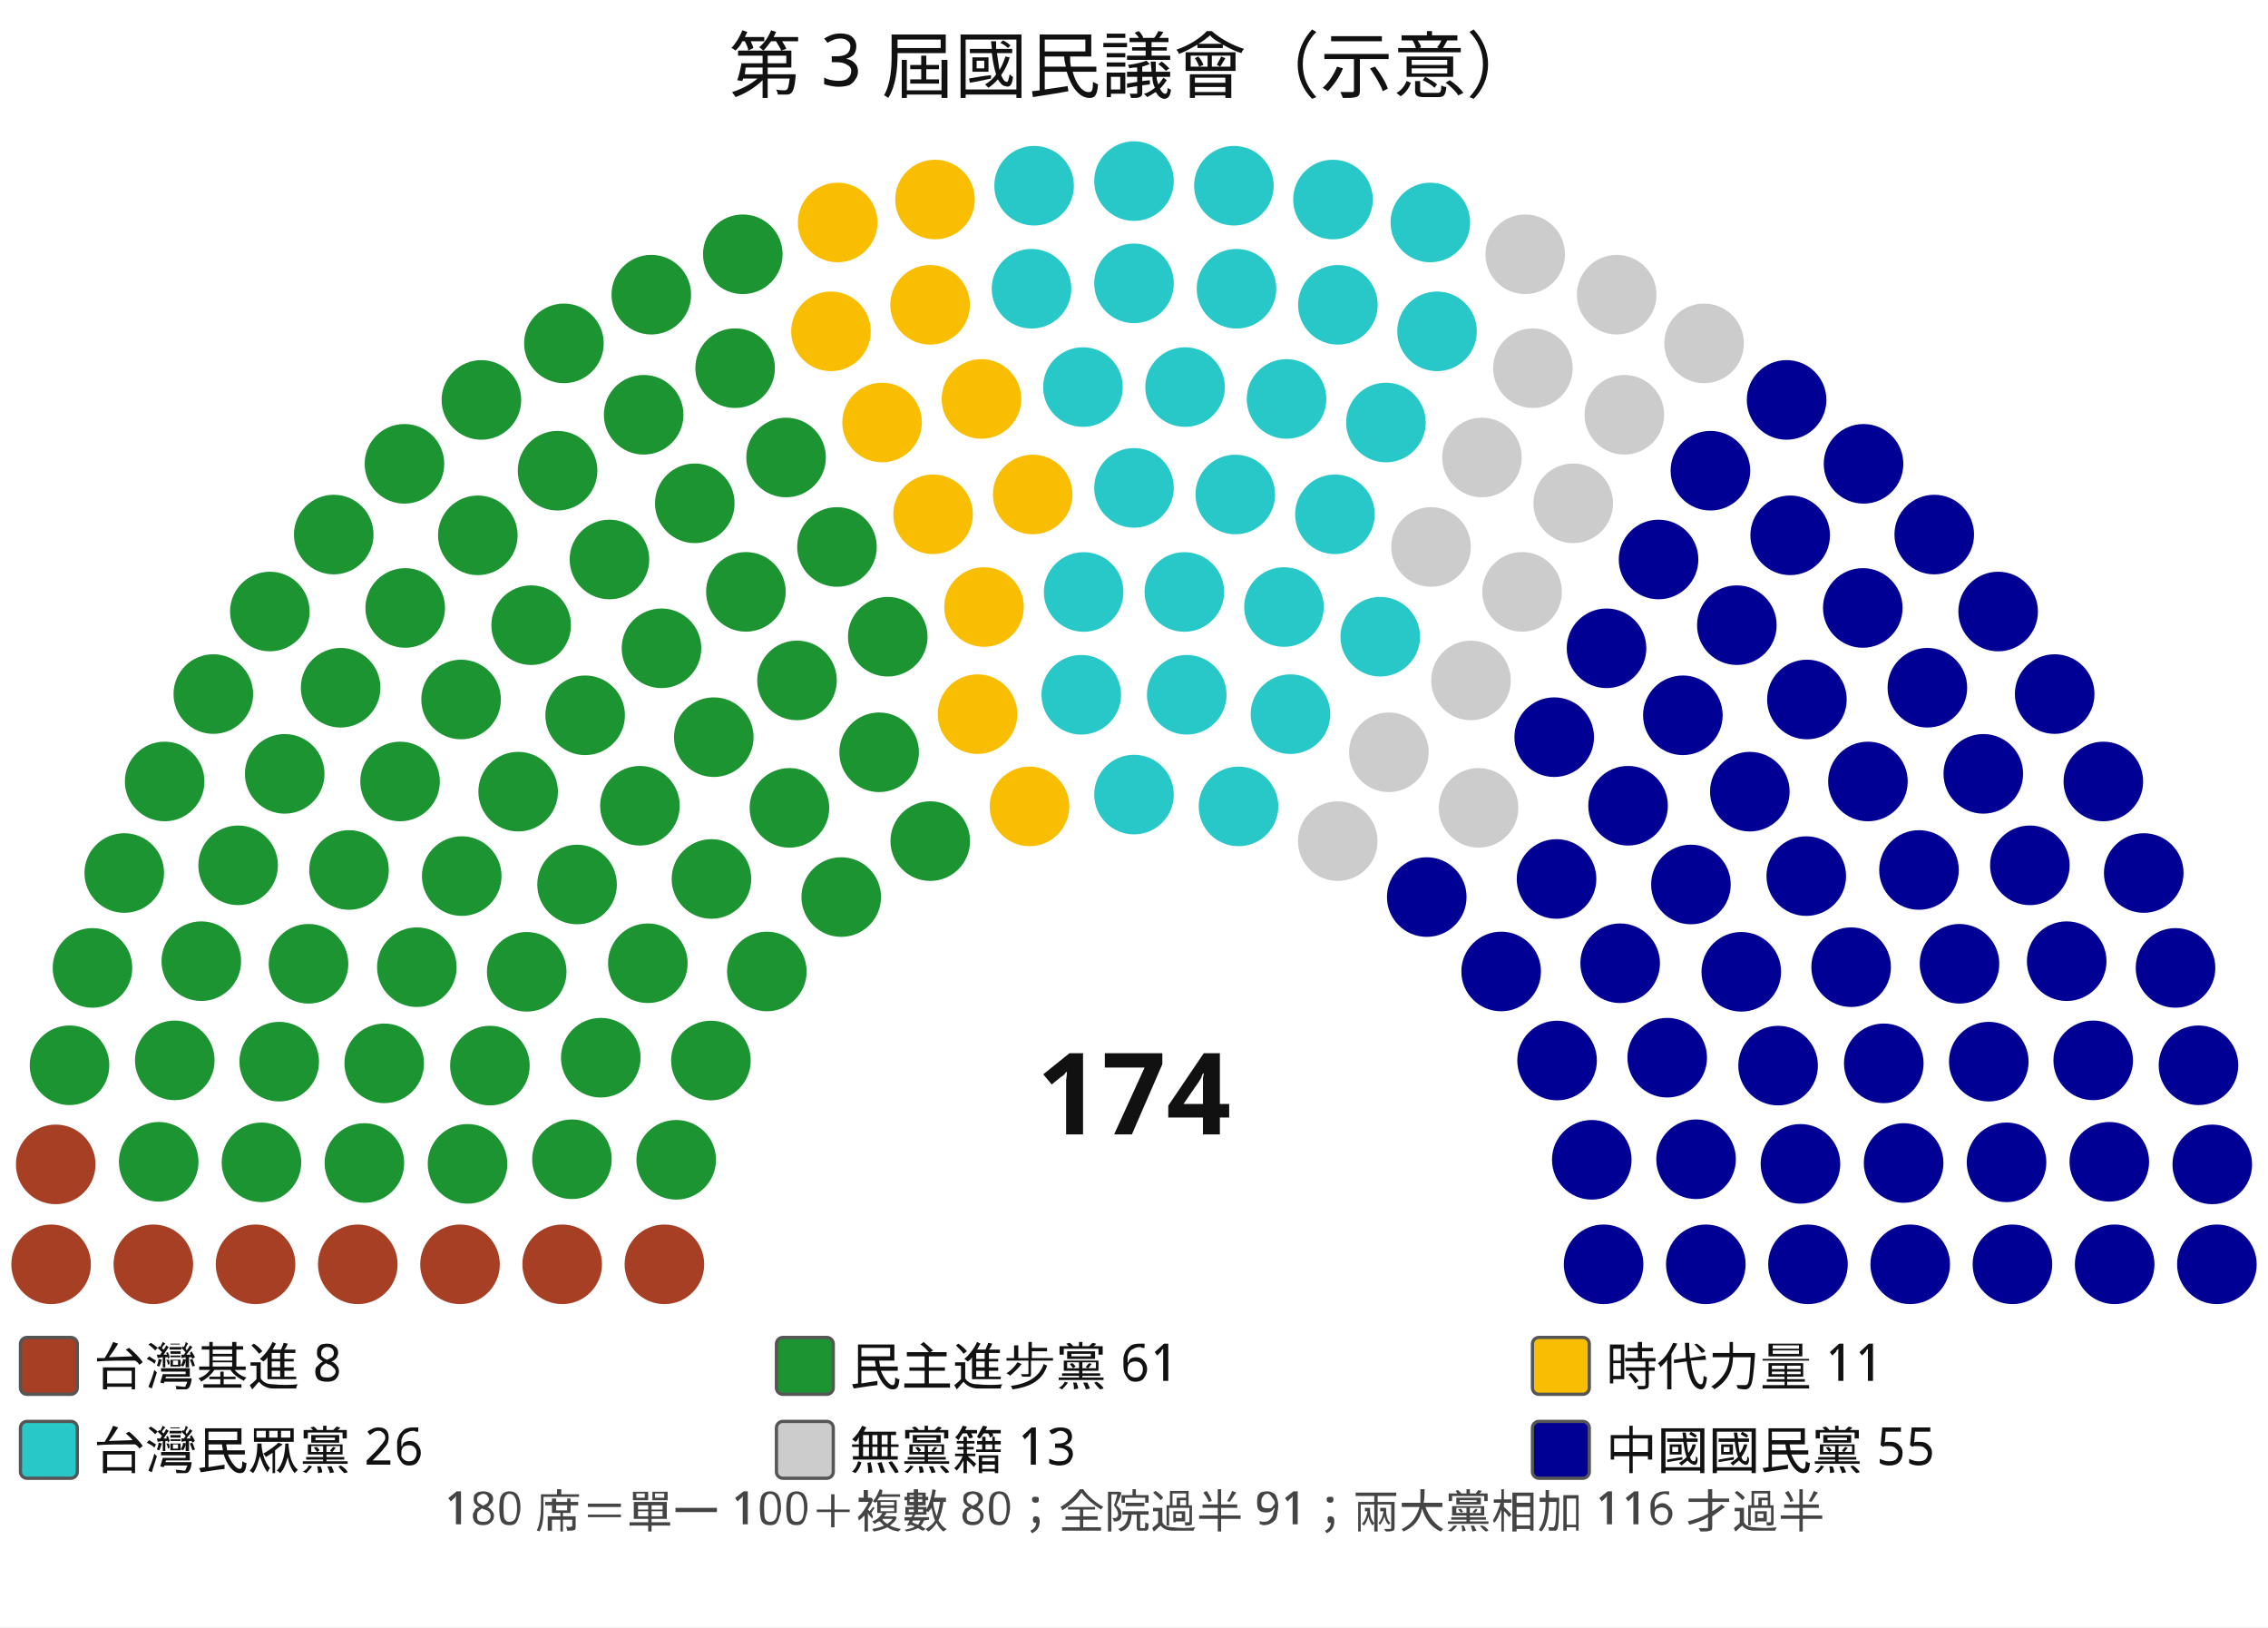
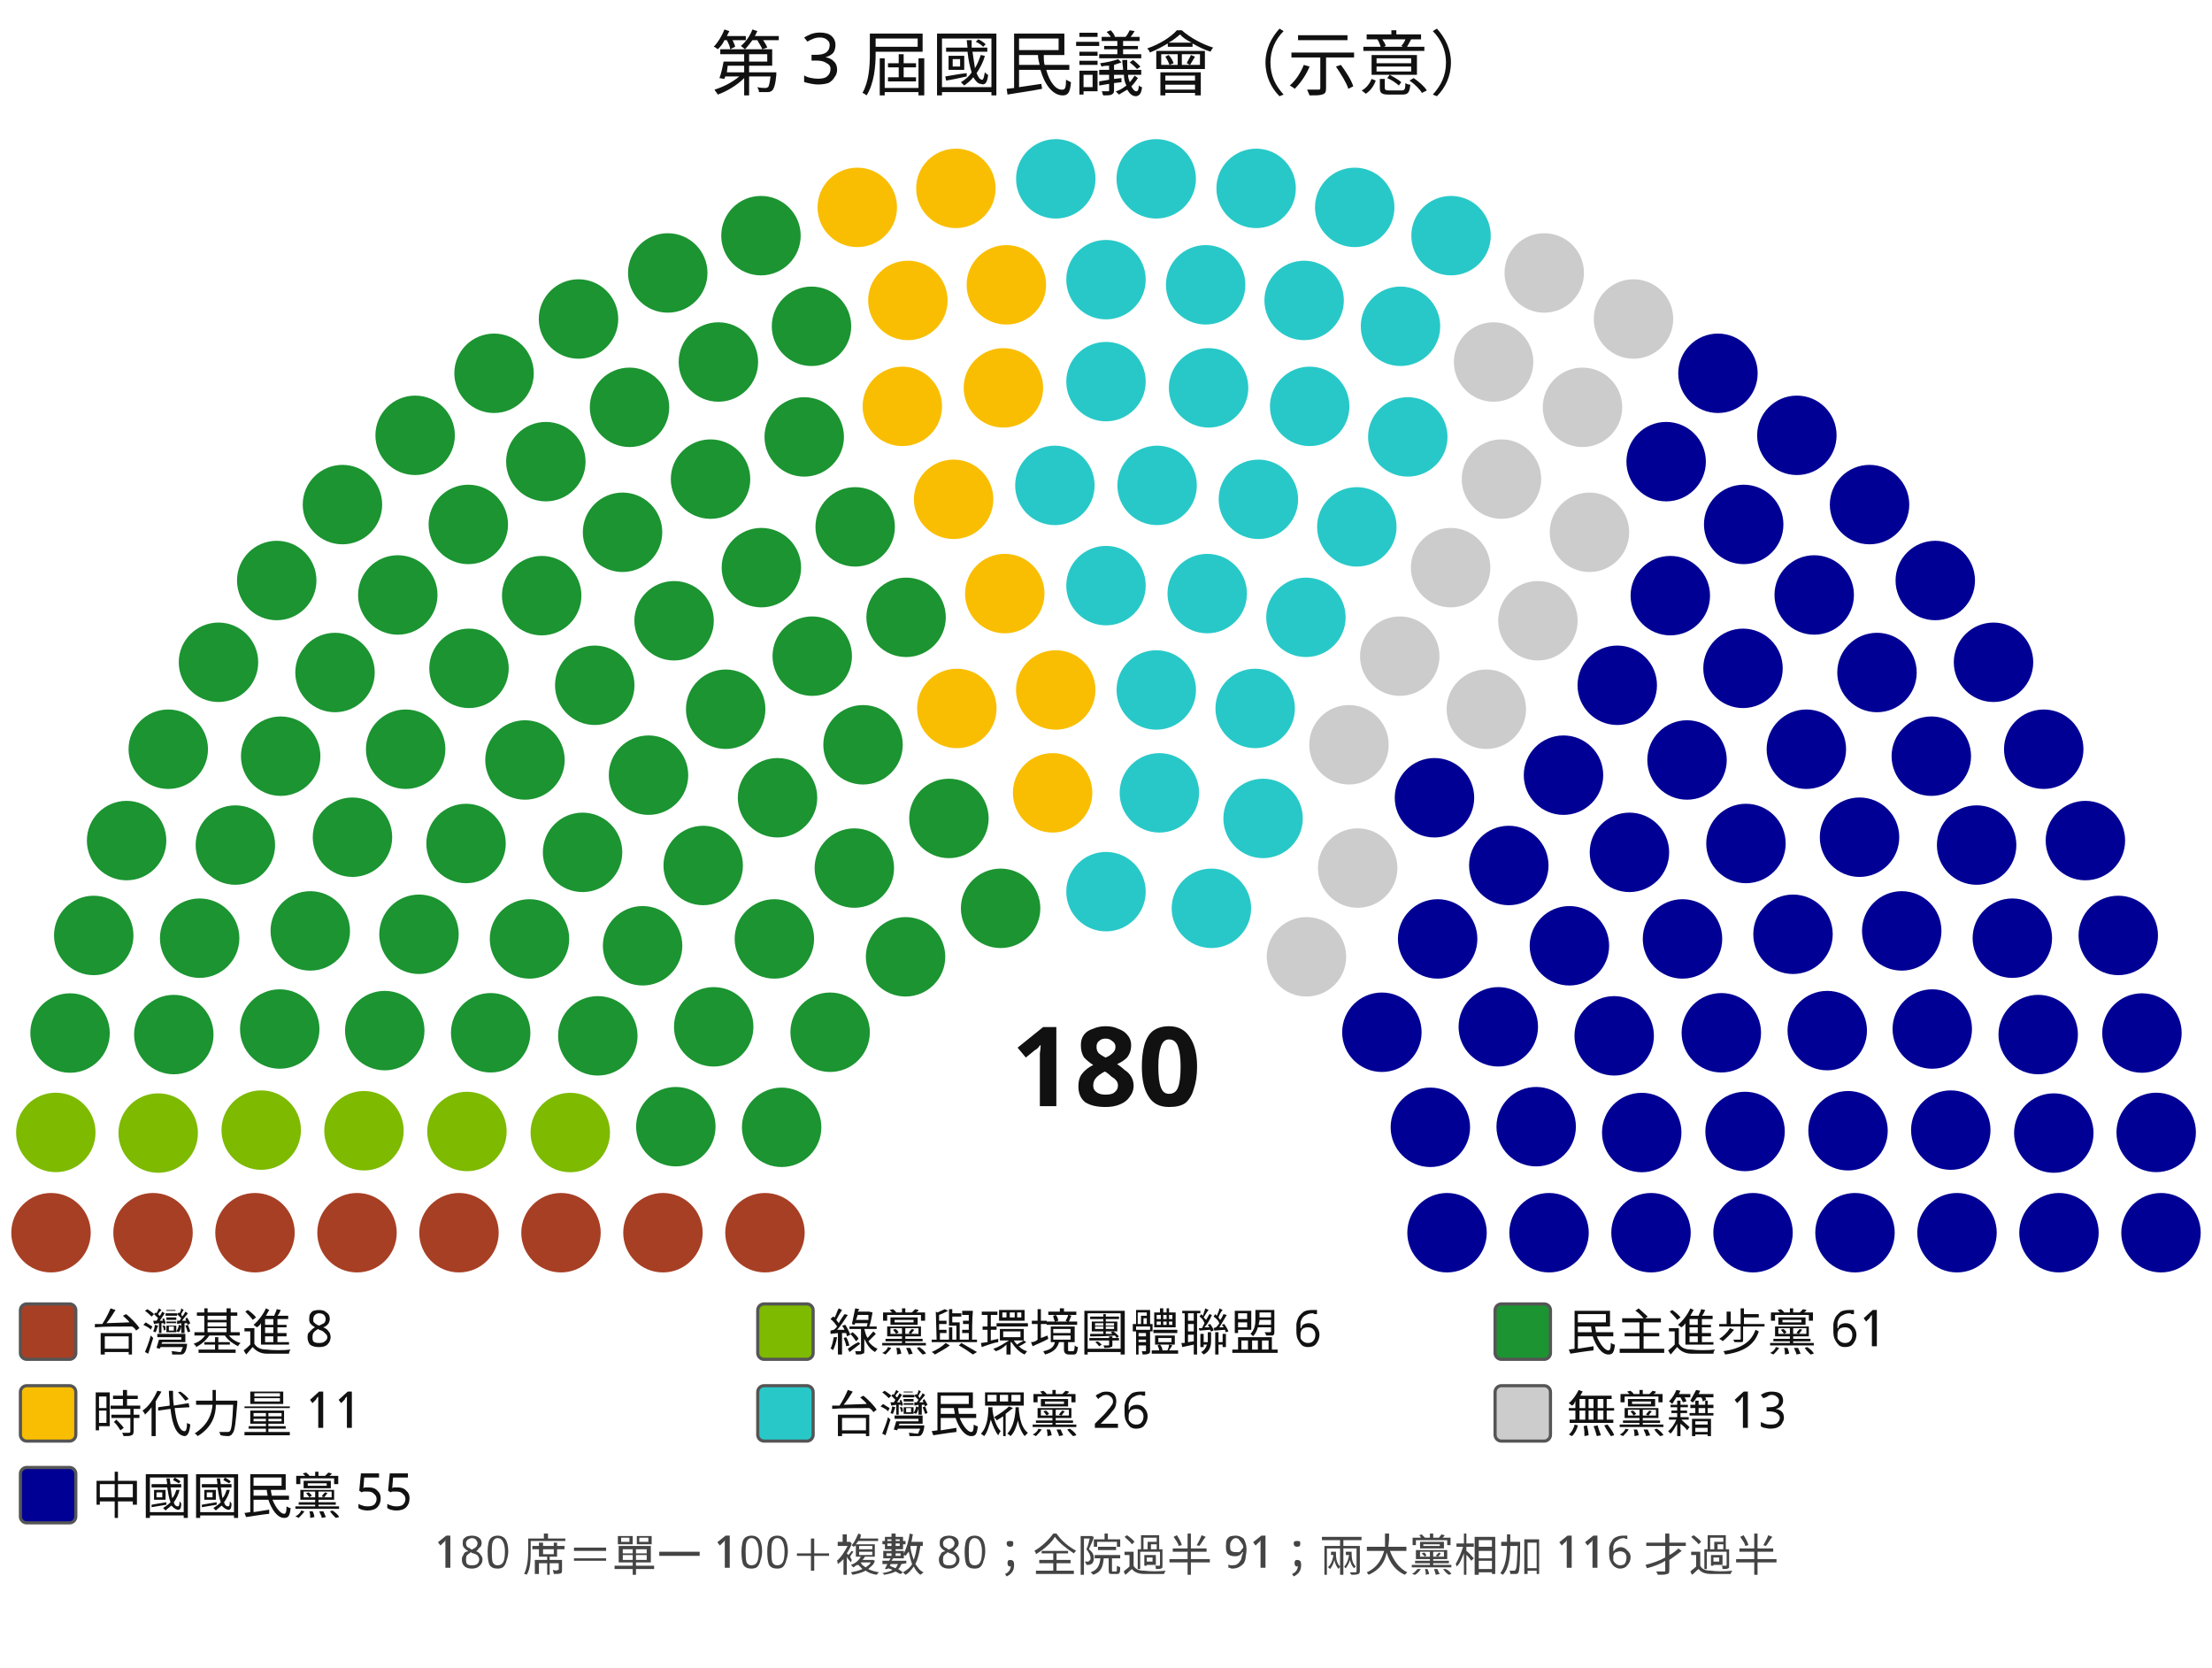
- <svg xmlns="http://www.w3.org/2000/svg" viewBox="-20.944 -23.344 41.888 30.044" role="img" aria-label="第 3 屆國民議會（示意）">
-   <rect x="-20.944" y="-23.344" width="41.888" height="30.044" fill="#ffffff" />
-   <text x="0" y="-21.644" text-anchor="middle" font-family="Noto Sans, DejaVu Sans, sans-serif" font-size="1.35" fill="#111">第 3 屆國民議會（示意）</text>
-   <circle cx="-20" cy="-0" r="0.755" fill="#A73F24" stroke="#ffffff" stroke-width="0.04" />
-   <circle cx="-19.915" cy="-1.845" r="0.755" fill="#A73F24" stroke="#ffffff" stroke-width="0.04" />
-   <circle cx="-19.66" cy="-3.675" r="0.755" fill="#1B9431" stroke="#ffffff" stroke-width="0.04" />
-   <circle cx="-19.236" cy="-5.473" r="0.755" fill="#1B9431" stroke="#ffffff" stroke-width="0.04" />
-   <circle cx="-18.649" cy="-7.225" r="0.755" fill="#1B9431" stroke="#ffffff" stroke-width="0.04" />
-   <circle cx="-17.903" cy="-8.915" r="0.755" fill="#1B9431" stroke="#ffffff" stroke-width="0.04" />
-   <circle cx="-17.004" cy="-10.529" r="0.755" fill="#1B9431" stroke="#ffffff" stroke-width="0.04" />
-   <circle cx="-15.96" cy="-12.053" r="0.755" fill="#1B9431" stroke="#ffffff" stroke-width="0.04" />
-   <circle cx="-14.78" cy="-13.474" r="0.755" fill="#1B9431" stroke="#ffffff" stroke-width="0.04" />
-   <circle cx="-13.474" cy="-14.78" r="0.755" fill="#1B9431" stroke="#ffffff" stroke-width="0.04" />
-   <circle cx="-12.053" cy="-15.96" r="0.755" fill="#1B9431" stroke="#ffffff" stroke-width="0.04" />
-   <circle cx="-10.529" cy="-17.004" r="0.755" fill="#1B9431" stroke="#ffffff" stroke-width="0.04" />
-   <circle cx="-8.915" cy="-17.903" r="0.755" fill="#1B9431" stroke="#ffffff" stroke-width="0.04" />
-   <circle cx="-7.225" cy="-18.649" r="0.755" fill="#1B9431" stroke="#ffffff" stroke-width="0.04" />
-   <circle cx="-5.473" cy="-19.236" r="0.755" fill="#F9BE01" stroke="#ffffff" stroke-width="0.04" />
-   <circle cx="-3.675" cy="-19.66" r="0.755" fill="#F9BE01" stroke="#ffffff" stroke-width="0.04" />
-   <circle cx="-1.845" cy="-19.915" r="0.755" fill="#28C8C8" stroke="#ffffff" stroke-width="0.04" />
-   <circle cx="0" cy="-20" r="0.755" fill="#28C8C8" stroke="#ffffff" stroke-width="0.04" />
-   <circle cx="1.845" cy="-19.915" r="0.755" fill="#28C8C8" stroke="#ffffff" stroke-width="0.04" />
-   <circle cx="3.675" cy="-19.66" r="0.755" fill="#28C8C8" stroke="#ffffff" stroke-width="0.04" />
-   <circle cx="5.473" cy="-19.236" r="0.755" fill="#28C8C8" stroke="#ffffff" stroke-width="0.04" />
-   <circle cx="7.225" cy="-18.649" r="0.755" fill="#CCCCCC" stroke="#ffffff" stroke-width="0.04" />
-   <circle cx="8.915" cy="-17.903" r="0.755" fill="#CCCCCC" stroke="#ffffff" stroke-width="0.04" />
-   <circle cx="10.529" cy="-17.004" r="0.755" fill="#CCCCCC" stroke="#ffffff" stroke-width="0.04" />
-   <circle cx="12.053" cy="-15.96" r="0.755" fill="#000095" stroke="#ffffff" stroke-width="0.04" />
-   <circle cx="13.474" cy="-14.78" r="0.755" fill="#000095" stroke="#ffffff" stroke-width="0.04" />
-   <circle cx="14.78" cy="-13.474" r="0.755" fill="#000095" stroke="#ffffff" stroke-width="0.04" />
-   <circle cx="15.96" cy="-12.053" r="0.755" fill="#000095" stroke="#ffffff" stroke-width="0.04" />
-   <circle cx="17.004" cy="-10.529" r="0.755" fill="#000095" stroke="#ffffff" stroke-width="0.04" />
-   <circle cx="17.903" cy="-8.915" r="0.755" fill="#000095" stroke="#ffffff" stroke-width="0.04" />
-   <circle cx="18.649" cy="-7.225" r="0.755" fill="#000095" stroke="#ffffff" stroke-width="0.04" />
-   <circle cx="19.236" cy="-5.473" r="0.755" fill="#000095" stroke="#ffffff" stroke-width="0.04" />
-   <circle cx="19.66" cy="-3.675" r="0.755" fill="#000095" stroke="#ffffff" stroke-width="0.04" />
-   <circle cx="19.915" cy="-1.845" r="0.755" fill="#000095" stroke="#ffffff" stroke-width="0.04" />
-   <circle cx="20" cy="0" r="0.755" fill="#000095" stroke="#ffffff" stroke-width="0.04" />
-   <circle cx="-18.112" cy="-0" r="0.755" fill="#A73F24" stroke="#ffffff" stroke-width="0.04" />
-   <circle cx="-18.013" cy="-1.893" r="0.755" fill="#1B9431" stroke="#ffffff" stroke-width="0.04" />
-   <circle cx="-17.716" cy="-3.766" r="0.755" fill="#1B9431" stroke="#ffffff" stroke-width="0.04" />
-   <circle cx="-17.226" cy="-5.597" r="0.755" fill="#1B9431" stroke="#ffffff" stroke-width="0.04" />
-   <circle cx="-16.546" cy="-7.367" r="0.755" fill="#1B9431" stroke="#ffffff" stroke-width="0.04" />
-   <circle cx="-15.686" cy="-9.056" r="0.755" fill="#1B9431" stroke="#ffffff" stroke-width="0.04" />
-   <circle cx="-14.653" cy="-10.646" r="0.755" fill="#1B9431" stroke="#ffffff" stroke-width="0.04" />
-   <circle cx="-13.46" cy="-12.119" r="0.755" fill="#1B9431" stroke="#ffffff" stroke-width="0.04" />
-   <circle cx="-12.119" cy="-13.46" r="0.755" fill="#1B9431" stroke="#ffffff" stroke-width="0.04" />
-   <circle cx="-10.646" cy="-14.653" r="0.755" fill="#1B9431" stroke="#ffffff" stroke-width="0.04" />
-   <circle cx="-9.056" cy="-15.686" r="0.755" fill="#1B9431" stroke="#ffffff" stroke-width="0.04" />
-   <circle cx="-7.367" cy="-16.546" r="0.755" fill="#1B9431" stroke="#ffffff" stroke-width="0.04" />
-   <circle cx="-5.597" cy="-17.226" r="0.755" fill="#F9BE01" stroke="#ffffff" stroke-width="0.04" />
-   <circle cx="-3.766" cy="-17.716" r="0.755" fill="#F9BE01" stroke="#ffffff" stroke-width="0.04" />
-   <circle cx="-1.893" cy="-18.013" r="0.755" fill="#28C8C8" stroke="#ffffff" stroke-width="0.04" />
-   <circle cx="0" cy="-18.112" r="0.755" fill="#28C8C8" stroke="#ffffff" stroke-width="0.04" />
-   <circle cx="1.893" cy="-18.013" r="0.755" fill="#28C8C8" stroke="#ffffff" stroke-width="0.04" />
-   <circle cx="3.766" cy="-17.716" r="0.755" fill="#28C8C8" stroke="#ffffff" stroke-width="0.04" />
-   <circle cx="5.597" cy="-17.226" r="0.755" fill="#28C8C8" stroke="#ffffff" stroke-width="0.04" />
-   <circle cx="7.367" cy="-16.546" r="0.755" fill="#CCCCCC" stroke="#ffffff" stroke-width="0.04" />
-   <circle cx="9.056" cy="-15.686" r="0.755" fill="#CCCCCC" stroke="#ffffff" stroke-width="0.04" />
-   <circle cx="10.646" cy="-14.653" r="0.755" fill="#000095" stroke="#ffffff" stroke-width="0.04" />
-   <circle cx="12.119" cy="-13.46" r="0.755" fill="#000095" stroke="#ffffff" stroke-width="0.04" />
-   <circle cx="13.46" cy="-12.119" r="0.755" fill="#000095" stroke="#ffffff" stroke-width="0.04" />
-   <circle cx="14.653" cy="-10.646" r="0.755" fill="#000095" stroke="#ffffff" stroke-width="0.04" />
-   <circle cx="15.686" cy="-9.056" r="0.755" fill="#000095" stroke="#ffffff" stroke-width="0.04" />
-   <circle cx="16.546" cy="-7.367" r="0.755" fill="#000095" stroke="#ffffff" stroke-width="0.04" />
-   <circle cx="17.226" cy="-5.597" r="0.755" fill="#000095" stroke="#ffffff" stroke-width="0.04" />
-   <circle cx="17.716" cy="-3.766" r="0.755" fill="#000095" stroke="#ffffff" stroke-width="0.04" />
-   <circle cx="18.013" cy="-1.893" r="0.755" fill="#000095" stroke="#ffffff" stroke-width="0.04" />
-   <circle cx="18.112" cy="0" r="0.755" fill="#000095" stroke="#ffffff" stroke-width="0.04" />
-   <circle cx="-16.224" cy="-0" r="0.755" fill="#A73F24" stroke="#ffffff" stroke-width="0.04" />
-   <circle cx="-16.115" cy="-1.883" r="0.755" fill="#1B9431" stroke="#ffffff" stroke-width="0.04" />
-   <circle cx="-15.787" cy="-3.742" r="0.755" fill="#1B9431" stroke="#ffffff" stroke-width="0.04" />
-   <circle cx="-15.246" cy="-5.549" r="0.755" fill="#1B9431" stroke="#ffffff" stroke-width="0.04" />
-   <circle cx="-14.498" cy="-7.281" r="0.755" fill="#1B9431" stroke="#ffffff" stroke-width="0.04" />
-   <circle cx="-13.555" cy="-8.915" r="0.755" fill="#1B9431" stroke="#ffffff" stroke-width="0.04" />
-   <circle cx="-12.428" cy="-10.429" r="0.755" fill="#1B9431" stroke="#ffffff" stroke-width="0.04" />
-   <circle cx="-11.134" cy="-11.801" r="0.755" fill="#1B9431" stroke="#ffffff" stroke-width="0.04" />
-   <circle cx="-9.688" cy="-13.014" r="0.755" fill="#1B9431" stroke="#ffffff" stroke-width="0.04" />
-   <circle cx="-8.112" cy="-14.051" r="0.755" fill="#1B9431" stroke="#ffffff" stroke-width="0.04" />
-   <circle cx="-6.426" cy="-14.897" r="0.755" fill="#1B9431" stroke="#ffffff" stroke-width="0.04" />
-   <circle cx="-4.653" cy="-15.543" r="0.755" fill="#F9BE01" stroke="#ffffff" stroke-width="0.04" />
-   <circle cx="-2.817" cy="-15.978" r="0.755" fill="#F9BE01" stroke="#ffffff" stroke-width="0.04" />
-   <circle cx="-0.943" cy="-16.197" r="0.755" fill="#28C8C8" stroke="#ffffff" stroke-width="0.04" />
-   <circle cx="0.943" cy="-16.197" r="0.755" fill="#28C8C8" stroke="#ffffff" stroke-width="0.04" />
-   <circle cx="2.817" cy="-15.978" r="0.755" fill="#28C8C8" stroke="#ffffff" stroke-width="0.04" />
-   <circle cx="4.653" cy="-15.543" r="0.755" fill="#28C8C8" stroke="#ffffff" stroke-width="0.04" />
-   <circle cx="6.426" cy="-14.897" r="0.755" fill="#CCCCCC" stroke="#ffffff" stroke-width="0.04" />
-   <circle cx="8.112" cy="-14.051" r="0.755" fill="#CCCCCC" stroke="#ffffff" stroke-width="0.04" />
-   <circle cx="9.688" cy="-13.014" r="0.755" fill="#000095" stroke="#ffffff" stroke-width="0.04" />
-   <circle cx="11.134" cy="-11.801" r="0.755" fill="#000095" stroke="#ffffff" stroke-width="0.04" />
-   <circle cx="12.428" cy="-10.429" r="0.755" fill="#000095" stroke="#ffffff" stroke-width="0.04" />
-   <circle cx="13.555" cy="-8.915" r="0.755" fill="#000095" stroke="#ffffff" stroke-width="0.04" />
-   <circle cx="14.498" cy="-7.281" r="0.755" fill="#000095" stroke="#ffffff" stroke-width="0.04" />
-   <circle cx="15.246" cy="-5.549" r="0.755" fill="#000095" stroke="#ffffff" stroke-width="0.04" />
-   <circle cx="15.787" cy="-3.742" r="0.755" fill="#000095" stroke="#ffffff" stroke-width="0.04" />
-   <circle cx="16.115" cy="-1.883" r="0.755" fill="#000095" stroke="#ffffff" stroke-width="0.04" />
-   <circle cx="16.224" cy="0" r="0.755" fill="#000095" stroke="#ffffff" stroke-width="0.04" />
-   <circle cx="-14.336" cy="-0" r="0.755" fill="#A73F24" stroke="#ffffff" stroke-width="0.04" />
-   <circle cx="-14.214" cy="-1.871" r="0.755" fill="#1B9431" stroke="#ffffff" stroke-width="0.04" />
-   <circle cx="-13.848" cy="-3.711" r="0.755" fill="#1B9431" stroke="#ffffff" stroke-width="0.04" />
-   <circle cx="-13.245" cy="-5.486" r="0.755" fill="#1B9431" stroke="#ffffff" stroke-width="0.04" />
-   <circle cx="-12.416" cy="-7.168" r="0.755" fill="#1B9431" stroke="#ffffff" stroke-width="0.04" />
-   <circle cx="-11.374" cy="-8.727" r="0.755" fill="#1B9431" stroke="#ffffff" stroke-width="0.04" />
-   <circle cx="-10.137" cy="-10.137" r="0.755" fill="#1B9431" stroke="#ffffff" stroke-width="0.04" />
-   <circle cx="-8.727" cy="-11.374" r="0.755" fill="#1B9431" stroke="#ffffff" stroke-width="0.04" />
-   <circle cx="-7.168" cy="-12.416" r="0.755" fill="#1B9431" stroke="#ffffff" stroke-width="0.04" />
-   <circle cx="-5.486" cy="-13.245" r="0.755" fill="#1B9431" stroke="#ffffff" stroke-width="0.04" />
-   <circle cx="-3.711" cy="-13.848" r="0.755" fill="#F9BE01" stroke="#ffffff" stroke-width="0.04" />
-   <circle cx="-1.871" cy="-14.214" r="0.755" fill="#F9BE01" stroke="#ffffff" stroke-width="0.04" />
-   <circle cx="0" cy="-14.336" r="0.755" fill="#28C8C8" stroke="#ffffff" stroke-width="0.04" />
-   <circle cx="1.871" cy="-14.214" r="0.755" fill="#28C8C8" stroke="#ffffff" stroke-width="0.04" />
-   <circle cx="3.711" cy="-13.848" r="0.755" fill="#28C8C8" stroke="#ffffff" stroke-width="0.04" />
-   <circle cx="5.486" cy="-13.245" r="0.755" fill="#CCCCCC" stroke="#ffffff" stroke-width="0.04" />
-   <circle cx="7.168" cy="-12.416" r="0.755" fill="#CCCCCC" stroke="#ffffff" stroke-width="0.04" />
-   <circle cx="8.727" cy="-11.374" r="0.755" fill="#000095" stroke="#ffffff" stroke-width="0.04" />
-   <circle cx="10.137" cy="-10.137" r="0.755" fill="#000095" stroke="#ffffff" stroke-width="0.04" />
-   <circle cx="11.374" cy="-8.727" r="0.755" fill="#000095" stroke="#ffffff" stroke-width="0.04" />
-   <circle cx="12.416" cy="-7.168" r="0.755" fill="#000095" stroke="#ffffff" stroke-width="0.04" />
-   <circle cx="13.245" cy="-5.486" r="0.755" fill="#000095" stroke="#ffffff" stroke-width="0.04" />
-   <circle cx="13.848" cy="-3.711" r="0.755" fill="#000095" stroke="#ffffff" stroke-width="0.04" />
-   <circle cx="14.214" cy="-1.871" r="0.755" fill="#000095" stroke="#ffffff" stroke-width="0.04" />
-   <circle cx="14.336" cy="0" r="0.755" fill="#000095" stroke="#ffffff" stroke-width="0.04" />
-   <circle cx="-12.448" cy="-0" r="0.755" fill="#A73F24" stroke="#ffffff" stroke-width="0.04" />
-   <circle cx="-12.309" cy="-1.855" r="0.755" fill="#1B9431" stroke="#ffffff" stroke-width="0.04" />
-   <circle cx="-11.896" cy="-3.669" r="0.755" fill="#1B9431" stroke="#ffffff" stroke-width="0.04" />
-   <circle cx="-11.216" cy="-5.401" r="0.755" fill="#1B9431" stroke="#ffffff" stroke-width="0.04" />
-   <circle cx="-10.286" cy="-7.013" r="0.755" fill="#1B9431" stroke="#ffffff" stroke-width="0.04" />
-   <circle cx="-9.125" cy="-8.467" r="0.755" fill="#1B9431" stroke="#ffffff" stroke-width="0.04" />
-   <circle cx="-7.761" cy="-9.733" r="0.755" fill="#1B9431" stroke="#ffffff" stroke-width="0.04" />
-   <circle cx="-6.224" cy="-10.781" r="0.755" fill="#1B9431" stroke="#ffffff" stroke-width="0.04" />
-   <circle cx="-4.548" cy="-11.588" r="0.755" fill="#1B9431" stroke="#ffffff" stroke-width="0.04" />
-   <circle cx="-2.77" cy="-12.136" r="0.755" fill="#F9BE01" stroke="#ffffff" stroke-width="0.04" />
-   <circle cx="-0.93" cy="-12.414" r="0.755" fill="#28C8C8" stroke="#ffffff" stroke-width="0.04" />
-   <circle cx="0.93" cy="-12.414" r="0.755" fill="#28C8C8" stroke="#ffffff" stroke-width="0.04" />
-   <circle cx="2.77" cy="-12.136" r="0.755" fill="#28C8C8" stroke="#ffffff" stroke-width="0.04" />
-   <circle cx="4.548" cy="-11.588" r="0.755" fill="#28C8C8" stroke="#ffffff" stroke-width="0.04" />
-   <circle cx="6.224" cy="-10.781" r="0.755" fill="#CCCCCC" stroke="#ffffff" stroke-width="0.04" />
-   <circle cx="7.761" cy="-9.733" r="0.755" fill="#000095" stroke="#ffffff" stroke-width="0.04" />
-   <circle cx="9.125" cy="-8.467" r="0.755" fill="#000095" stroke="#ffffff" stroke-width="0.04" />
-   <circle cx="10.286" cy="-7.013" r="0.755" fill="#000095" stroke="#ffffff" stroke-width="0.04" />
-   <circle cx="11.216" cy="-5.401" r="0.755" fill="#000095" stroke="#ffffff" stroke-width="0.04" />
-   <circle cx="11.896" cy="-3.669" r="0.755" fill="#000095" stroke="#ffffff" stroke-width="0.04" />
-   <circle cx="12.309" cy="-1.855" r="0.755" fill="#000095" stroke="#ffffff" stroke-width="0.04" />
-   <circle cx="12.448" cy="0" r="0.755" fill="#000095" stroke="#ffffff" stroke-width="0.04" />
-   <circle cx="-10.561" cy="-0" r="0.755" fill="#A73F24" stroke="#ffffff" stroke-width="0.04" />
-   <circle cx="-10.381" cy="-1.94" r="0.755" fill="#1B9431" stroke="#ffffff" stroke-width="0.04" />
-   <circle cx="-9.848" cy="-3.815" r="0.755" fill="#1B9431" stroke="#ffffff" stroke-width="0.04" />
-   <circle cx="-8.979" cy="-5.559" r="0.755" fill="#1B9431" stroke="#ffffff" stroke-width="0.04" />
-   <circle cx="-7.804" cy="-7.115" r="0.755" fill="#1B9431" stroke="#ffffff" stroke-width="0.04" />
-   <circle cx="-6.364" cy="-8.428" r="0.755" fill="#1B9431" stroke="#ffffff" stroke-width="0.04" />
-   <circle cx="-4.707" cy="-9.454" r="0.755" fill="#1B9431" stroke="#ffffff" stroke-width="0.04" />
-   <circle cx="-2.89" cy="-10.158" r="0.755" fill="#F9BE01" stroke="#ffffff" stroke-width="0.04" />
-   <circle cx="-0.974" cy="-10.516" r="0.755" fill="#28C8C8" stroke="#ffffff" stroke-width="0.04" />
-   <circle cx="0.974" cy="-10.516" r="0.755" fill="#28C8C8" stroke="#ffffff" stroke-width="0.04" />
-   <circle cx="2.89" cy="-10.158" r="0.755" fill="#28C8C8" stroke="#ffffff" stroke-width="0.04" />
-   <circle cx="4.707" cy="-9.454" r="0.755" fill="#CCCCCC" stroke="#ffffff" stroke-width="0.04" />
-   <circle cx="6.364" cy="-8.428" r="0.755" fill="#CCCCCC" stroke="#ffffff" stroke-width="0.04" />
-   <circle cx="7.804" cy="-7.115" r="0.755" fill="#000095" stroke="#ffffff" stroke-width="0.04" />
-   <circle cx="8.979" cy="-5.559" r="0.755" fill="#000095" stroke="#ffffff" stroke-width="0.04" />
-   <circle cx="9.848" cy="-3.815" r="0.755" fill="#000095" stroke="#ffffff" stroke-width="0.04" />
-   <circle cx="10.381" cy="-1.94" r="0.755" fill="#000095" stroke="#ffffff" stroke-width="0.04" />
-   <circle cx="10.561" cy="0" r="0.755" fill="#000095" stroke="#ffffff" stroke-width="0.04" />
-   <circle cx="-8.673" cy="-0" r="0.755" fill="#A73F24" stroke="#ffffff" stroke-width="0.04" />
-   <circle cx="-8.455" cy="-1.93" r="0.755" fill="#1B9431" stroke="#ffffff" stroke-width="0.04" />
-   <circle cx="-7.814" cy="-3.763" r="0.755" fill="#1B9431" stroke="#ffffff" stroke-width="0.04" />
-   <circle cx="-6.781" cy="-5.407" r="0.755" fill="#1B9431" stroke="#ffffff" stroke-width="0.04" />
-   <circle cx="-5.407" cy="-6.781" r="0.755" fill="#1B9431" stroke="#ffffff" stroke-width="0.04" />
-   <circle cx="-3.763" cy="-7.814" r="0.755" fill="#1B9431" stroke="#ffffff" stroke-width="0.04" />
-   <circle cx="-1.93" cy="-8.455" r="0.755" fill="#F9BE01" stroke="#ffffff" stroke-width="0.04" />
-   <circle cx="0" cy="-8.673" r="0.755" fill="#28C8C8" stroke="#ffffff" stroke-width="0.04" />
-   <circle cx="1.93" cy="-8.455" r="0.755" fill="#28C8C8" stroke="#ffffff" stroke-width="0.04" />
-   <circle cx="3.763" cy="-7.814" r="0.755" fill="#CCCCCC" stroke="#ffffff" stroke-width="0.04" />
-   <circle cx="5.407" cy="-6.781" r="0.755" fill="#000095" stroke="#ffffff" stroke-width="0.04" />
-   <circle cx="6.781" cy="-5.407" r="0.755" fill="#000095" stroke="#ffffff" stroke-width="0.04" />
-   <circle cx="7.814" cy="-3.763" r="0.755" fill="#000095" stroke="#ffffff" stroke-width="0.04" />
-   <circle cx="8.455" cy="-1.93" r="0.755" fill="#000095" stroke="#ffffff" stroke-width="0.04" />
-   <circle cx="8.673" cy="0" r="0.755" fill="#000095" stroke="#ffffff" stroke-width="0.04" />
-   <text x="0" y="-2.400" text-anchor="middle" font-family="Noto Sans, DejaVu Sans, sans-serif" font-size="2.1" font-weight="700" fill="#111">174</text>
-   <rect x="-20.566" y="1.350" width="1.05" height="1.05" fill="#A73F24" stroke="#555" stroke-width="0.06" rx="0.12" />
-   <text x="-19.216" y="2.230" font-family="Noto Sans, DejaVu Sans, sans-serif" font-size="0.95" fill="#111">台灣基進 8</text>
-   <rect x="-6.604" y="1.350" width="1.05" height="1.05" fill="#1B9431" stroke="#555" stroke-width="0.06" rx="0.12" />
-   <text x="-5.254" y="2.230" font-family="Noto Sans, DejaVu Sans, sans-serif" font-size="0.95" fill="#111">民主進步黨 61</text>
-   <rect x="7.359" y="1.350" width="1.05" height="1.05" fill="#F9BE01" stroke="#555" stroke-width="0.06" rx="0.12" />
-   <text x="8.709" y="2.230" font-family="Noto Sans, DejaVu Sans, sans-serif" font-size="0.95" fill="#111">時代力量 11</text>
-   <rect x="-20.566" y="2.900" width="1.05" height="1.05" fill="#28C8C8" stroke="#555" stroke-width="0.06" rx="0.12" />
-   <text x="-19.216" y="3.780" font-family="Noto Sans, DejaVu Sans, sans-serif" font-size="0.95" fill="#111">台灣民眾黨 26</text>
-   <rect x="-6.604" y="2.900" width="1.05" height="1.05" fill="#CCCCCC" stroke="#555" stroke-width="0.06" rx="0.12" />
-   <text x="-5.254" y="3.780" font-family="Noto Sans, DejaVu Sans, sans-serif" font-size="0.95" fill="#111">無黨籍 13</text>
-   <rect x="7.359" y="2.900" width="1.05" height="1.05" fill="#000095" stroke="#555" stroke-width="0.06" rx="0.12" />
-   <text x="8.709" y="3.780" font-family="Noto Sans, DejaVu Sans, sans-serif" font-size="0.95" fill="#111">中國國民黨 55</text>
-   <text x="0" y="4.800" text-anchor="middle" font-family="Noto Sans, DejaVu Sans, sans-serif" font-size="0.85" fill="#444">180 席＝單一 100＋複數 80；全院過半 91；兩大黨相加 116 才過半</text>
+ <svg xmlns="http://www.w3.org/2000/svg" viewBox="-20.967 -23.367 41.934 31.617" role="img" aria-label="第 3 屆國民議會（示意）">
+   <rect x="-20.967" y="-23.367" width="41.934" height="31.617" fill="#ffffff" />
+   <text x="0" y="-21.667" text-anchor="middle" font-family="Noto Sans, DejaVu Sans, sans-serif" font-size="1.35" fill="#111">第 3 屆國民議會（示意）</text>
+   <circle cx="-20" cy="-0" r="0.773" fill="#A73F24" stroke="#ffffff" stroke-width="0.04" />
+   <circle cx="-19.909" cy="-1.901" r="0.773" fill="#7DBA00" stroke="#ffffff" stroke-width="0.04" />
+   <circle cx="-19.639" cy="-3.785" r="0.773" fill="#1B9431" stroke="#ffffff" stroke-width="0.04" />
+   <circle cx="-19.19" cy="-5.635" r="0.773" fill="#1B9431" stroke="#ffffff" stroke-width="0.04" />
+   <circle cx="-18.567" cy="-7.433" r="0.773" fill="#1B9431" stroke="#ffffff" stroke-width="0.04" />
+   <circle cx="-17.777" cy="-9.165" r="0.773" fill="#1B9431" stroke="#ffffff" stroke-width="0.04" />
+   <circle cx="-16.825" cy="-10.813" r="0.773" fill="#1B9431" stroke="#ffffff" stroke-width="0.04" />
+   <circle cx="-15.721" cy="-12.363" r="0.773" fill="#1B9431" stroke="#ffffff" stroke-width="0.04" />
+   <circle cx="-14.475" cy="-13.802" r="0.773" fill="#1B9431" stroke="#ffffff" stroke-width="0.04" />
+   <circle cx="-13.097" cy="-15.115" r="0.773" fill="#1B9431" stroke="#ffffff" stroke-width="0.04" />
+   <circle cx="-11.601" cy="-16.291" r="0.773" fill="#1B9431" stroke="#ffffff" stroke-width="0.04" />
+   <circle cx="-10" cy="-17.32" r="0.773" fill="#1B9431" stroke="#ffffff" stroke-width="0.04" />
+   <circle cx="-8.308" cy="-18.193" r="0.773" fill="#1B9431" stroke="#ffffff" stroke-width="0.04" />
+   <circle cx="-6.541" cy="-18.9" r="0.773" fill="#1B9431" stroke="#ffffff" stroke-width="0.04" />
+   <circle cx="-4.715" cy="-19.436" r="0.773" fill="#F9BE01" stroke="#ffffff" stroke-width="0.04" />
+   <circle cx="-2.846" cy="-19.796" r="0.773" fill="#F9BE01" stroke="#ffffff" stroke-width="0.04" />
+   <circle cx="-0.952" cy="-19.977" r="0.773" fill="#28C8C8" stroke="#ffffff" stroke-width="0.04" />
+   <circle cx="0.952" cy="-19.977" r="0.773" fill="#28C8C8" stroke="#ffffff" stroke-width="0.04" />
+   <circle cx="2.846" cy="-19.796" r="0.773" fill="#28C8C8" stroke="#ffffff" stroke-width="0.04" />
+   <circle cx="4.715" cy="-19.436" r="0.773" fill="#28C8C8" stroke="#ffffff" stroke-width="0.04" />
+   <circle cx="6.541" cy="-18.9" r="0.773" fill="#28C8C8" stroke="#ffffff" stroke-width="0.04" />
+   <circle cx="8.308" cy="-18.193" r="0.773" fill="#CCCCCC" stroke="#ffffff" stroke-width="0.04" />
+   <circle cx="10" cy="-17.32" r="0.773" fill="#CCCCCC" stroke="#ffffff" stroke-width="0.04" />
+   <circle cx="11.601" cy="-16.291" r="0.773" fill="#000095" stroke="#ffffff" stroke-width="0.04" />
+   <circle cx="13.097" cy="-15.115" r="0.773" fill="#000095" stroke="#ffffff" stroke-width="0.04" />
+   <circle cx="14.475" cy="-13.802" r="0.773" fill="#000095" stroke="#ffffff" stroke-width="0.04" />
+   <circle cx="15.721" cy="-12.363" r="0.773" fill="#000095" stroke="#ffffff" stroke-width="0.04" />
+   <circle cx="16.825" cy="-10.813" r="0.773" fill="#000095" stroke="#ffffff" stroke-width="0.04" />
+   <circle cx="17.777" cy="-9.165" r="0.773" fill="#000095" stroke="#ffffff" stroke-width="0.04" />
+   <circle cx="18.567" cy="-7.433" r="0.773" fill="#000095" stroke="#ffffff" stroke-width="0.04" />
+   <circle cx="19.19" cy="-5.635" r="0.773" fill="#000095" stroke="#ffffff" stroke-width="0.04" />
+   <circle cx="19.639" cy="-3.785" r="0.773" fill="#000095" stroke="#ffffff" stroke-width="0.04" />
+   <circle cx="19.909" cy="-1.901" r="0.773" fill="#000095" stroke="#ffffff" stroke-width="0.04" />
+   <circle cx="20" cy="0" r="0.773" fill="#000095" stroke="#ffffff" stroke-width="0.04" />
+   <circle cx="-18.066" cy="-0" r="0.773" fill="#A73F24" stroke="#ffffff" stroke-width="0.04" />
+   <circle cx="-17.968" cy="-1.889" r="0.773" fill="#7DBA00" stroke="#ffffff" stroke-width="0.04" />
+   <circle cx="-17.672" cy="-3.756" r="0.773" fill="#1B9431" stroke="#ffffff" stroke-width="0.04" />
+   <circle cx="-17.182" cy="-5.583" r="0.773" fill="#1B9431" stroke="#ffffff" stroke-width="0.04" />
+   <circle cx="-16.505" cy="-7.348" r="0.773" fill="#1B9431" stroke="#ffffff" stroke-width="0.04" />
+   <circle cx="-15.646" cy="-9.033" r="0.773" fill="#1B9431" stroke="#ffffff" stroke-width="0.04" />
+   <circle cx="-14.616" cy="-10.619" r="0.773" fill="#1B9431" stroke="#ffffff" stroke-width="0.04" />
+   <circle cx="-13.426" cy="-12.089" r="0.773" fill="#1B9431" stroke="#ffffff" stroke-width="0.04" />
+   <circle cx="-12.089" cy="-13.426" r="0.773" fill="#1B9431" stroke="#ffffff" stroke-width="0.04" />
+   <circle cx="-10.619" cy="-14.616" r="0.773" fill="#1B9431" stroke="#ffffff" stroke-width="0.04" />
+   <circle cx="-9.033" cy="-15.646" r="0.773" fill="#1B9431" stroke="#ffffff" stroke-width="0.04" />
+   <circle cx="-7.348" cy="-16.505" r="0.773" fill="#1B9431" stroke="#ffffff" stroke-width="0.04" />
+   <circle cx="-5.583" cy="-17.182" r="0.773" fill="#1B9431" stroke="#ffffff" stroke-width="0.04" />
+   <circle cx="-3.756" cy="-17.672" r="0.773" fill="#F9BE01" stroke="#ffffff" stroke-width="0.04" />
+   <circle cx="-1.889" cy="-17.968" r="0.773" fill="#F9BE01" stroke="#ffffff" stroke-width="0.04" />
+   <circle cx="0" cy="-18.066" r="0.773" fill="#28C8C8" stroke="#ffffff" stroke-width="0.04" />
+   <circle cx="1.889" cy="-17.968" r="0.773" fill="#28C8C8" stroke="#ffffff" stroke-width="0.04" />
+   <circle cx="3.756" cy="-17.672" r="0.773" fill="#28C8C8" stroke="#ffffff" stroke-width="0.04" />
+   <circle cx="5.583" cy="-17.182" r="0.773" fill="#28C8C8" stroke="#ffffff" stroke-width="0.04" />
+   <circle cx="7.348" cy="-16.505" r="0.773" fill="#CCCCCC" stroke="#ffffff" stroke-width="0.04" />
+   <circle cx="9.033" cy="-15.646" r="0.773" fill="#CCCCCC" stroke="#ffffff" stroke-width="0.04" />
+   <circle cx="10.619" cy="-14.616" r="0.773" fill="#000095" stroke="#ffffff" stroke-width="0.04" />
+   <circle cx="12.089" cy="-13.426" r="0.773" fill="#000095" stroke="#ffffff" stroke-width="0.04" />
+   <circle cx="13.426" cy="-12.089" r="0.773" fill="#000095" stroke="#ffffff" stroke-width="0.04" />
+   <circle cx="14.616" cy="-10.619" r="0.773" fill="#000095" stroke="#ffffff" stroke-width="0.04" />
+   <circle cx="15.646" cy="-9.033" r="0.773" fill="#000095" stroke="#ffffff" stroke-width="0.04" />
+   <circle cx="16.505" cy="-7.348" r="0.773" fill="#000095" stroke="#ffffff" stroke-width="0.04" />
+   <circle cx="17.182" cy="-5.583" r="0.773" fill="#000095" stroke="#ffffff" stroke-width="0.04" />
+   <circle cx="17.672" cy="-3.756" r="0.773" fill="#000095" stroke="#ffffff" stroke-width="0.04" />
+   <circle cx="17.968" cy="-1.889" r="0.773" fill="#000095" stroke="#ffffff" stroke-width="0.04" />
+   <circle cx="18.066" cy="0" r="0.773" fill="#000095" stroke="#ffffff" stroke-width="0.04" />
+   <circle cx="-16.133" cy="-0" r="0.773" fill="#A73F24" stroke="#ffffff" stroke-width="0.04" />
+   <circle cx="-16.015" cy="-1.945" r="0.773" fill="#7DBA00" stroke="#ffffff" stroke-width="0.04" />
+   <circle cx="-15.664" cy="-3.861" r="0.773" fill="#1B9431" stroke="#ffffff" stroke-width="0.04" />
+   <circle cx="-15.085" cy="-5.721" r="0.773" fill="#1B9431" stroke="#ffffff" stroke-width="0.04" />
+   <circle cx="-14.285" cy="-7.497" r="0.773" fill="#1B9431" stroke="#ffffff" stroke-width="0.04" />
+   <circle cx="-13.277" cy="-9.165" r="0.773" fill="#1B9431" stroke="#ffffff" stroke-width="0.04" />
+   <circle cx="-12.076" cy="-10.698" r="0.773" fill="#1B9431" stroke="#ffffff" stroke-width="0.04" />
+   <circle cx="-10.698" cy="-12.076" r="0.773" fill="#1B9431" stroke="#ffffff" stroke-width="0.04" />
+   <circle cx="-9.165" cy="-13.277" r="0.773" fill="#1B9431" stroke="#ffffff" stroke-width="0.04" />
+   <circle cx="-7.497" cy="-14.285" r="0.773" fill="#1B9431" stroke="#ffffff" stroke-width="0.04" />
+   <circle cx="-5.721" cy="-15.085" r="0.773" fill="#1B9431" stroke="#ffffff" stroke-width="0.04" />
+   <circle cx="-3.861" cy="-15.664" r="0.773" fill="#F9BE01" stroke="#ffffff" stroke-width="0.04" />
+   <circle cx="-1.945" cy="-16.015" r="0.773" fill="#F9BE01" stroke="#ffffff" stroke-width="0.04" />
+   <circle cx="0" cy="-16.133" r="0.773" fill="#28C8C8" stroke="#ffffff" stroke-width="0.04" />
+   <circle cx="1.945" cy="-16.015" r="0.773" fill="#28C8C8" stroke="#ffffff" stroke-width="0.04" />
+   <circle cx="3.861" cy="-15.664" r="0.773" fill="#28C8C8" stroke="#ffffff" stroke-width="0.04" />
+   <circle cx="5.721" cy="-15.085" r="0.773" fill="#28C8C8" stroke="#ffffff" stroke-width="0.04" />
+   <circle cx="7.497" cy="-14.285" r="0.773" fill="#CCCCCC" stroke="#ffffff" stroke-width="0.04" />
+   <circle cx="9.165" cy="-13.277" r="0.773" fill="#CCCCCC" stroke="#ffffff" stroke-width="0.04" />
+   <circle cx="10.698" cy="-12.076" r="0.773" fill="#000095" stroke="#ffffff" stroke-width="0.04" />
+   <circle cx="12.076" cy="-10.698" r="0.773" fill="#000095" stroke="#ffffff" stroke-width="0.04" />
+   <circle cx="13.277" cy="-9.165" r="0.773" fill="#000095" stroke="#ffffff" stroke-width="0.04" />
+   <circle cx="14.285" cy="-7.497" r="0.773" fill="#000095" stroke="#ffffff" stroke-width="0.04" />
+   <circle cx="15.085" cy="-5.721" r="0.773" fill="#000095" stroke="#ffffff" stroke-width="0.04" />
+   <circle cx="15.664" cy="-3.861" r="0.773" fill="#000095" stroke="#ffffff" stroke-width="0.04" />
+   <circle cx="16.015" cy="-1.945" r="0.773" fill="#000095" stroke="#ffffff" stroke-width="0.04" />
+   <circle cx="16.133" cy="0" r="0.773" fill="#000095" stroke="#ffffff" stroke-width="0.04" />
+   <circle cx="-14.199" cy="-0" r="0.773" fill="#A73F24" stroke="#ffffff" stroke-width="0.04" />
+   <circle cx="-14.067" cy="-1.933" r="0.773" fill="#7DBA00" stroke="#ffffff" stroke-width="0.04" />
+   <circle cx="-13.673" cy="-3.831" r="0.773" fill="#1B9431" stroke="#ffffff" stroke-width="0.04" />
+   <circle cx="-13.024" cy="-5.657" r="0.773" fill="#1B9431" stroke="#ffffff" stroke-width="0.04" />
+   <circle cx="-12.132" cy="-7.378" r="0.773" fill="#1B9431" stroke="#ffffff" stroke-width="0.04" />
+   <circle cx="-11.015" cy="-8.961" r="0.773" fill="#1B9431" stroke="#ffffff" stroke-width="0.04" />
+   <circle cx="-9.692" cy="-10.377" r="0.773" fill="#1B9431" stroke="#ffffff" stroke-width="0.04" />
+   <circle cx="-8.188" cy="-11.6" r="0.773" fill="#1B9431" stroke="#ffffff" stroke-width="0.04" />
+   <circle cx="-6.533" cy="-12.607" r="0.773" fill="#1B9431" stroke="#ffffff" stroke-width="0.04" />
+   <circle cx="-4.755" cy="-13.38" r="0.773" fill="#1B9431" stroke="#ffffff" stroke-width="0.04" />
+   <circle cx="-2.889" cy="-13.902" r="0.773" fill="#F9BE01" stroke="#ffffff" stroke-width="0.04" />
+   <circle cx="-0.969" cy="-14.166" r="0.773" fill="#28C8C8" stroke="#ffffff" stroke-width="0.04" />
+   <circle cx="0.969" cy="-14.166" r="0.773" fill="#28C8C8" stroke="#ffffff" stroke-width="0.04" />
+   <circle cx="2.889" cy="-13.902" r="0.773" fill="#28C8C8" stroke="#ffffff" stroke-width="0.04" />
+   <circle cx="4.755" cy="-13.38" r="0.773" fill="#28C8C8" stroke="#ffffff" stroke-width="0.04" />
+   <circle cx="6.533" cy="-12.607" r="0.773" fill="#CCCCCC" stroke="#ffffff" stroke-width="0.04" />
+   <circle cx="8.188" cy="-11.6" r="0.773" fill="#CCCCCC" stroke="#ffffff" stroke-width="0.04" />
+   <circle cx="9.692" cy="-10.377" r="0.773" fill="#000095" stroke="#ffffff" stroke-width="0.04" />
+   <circle cx="11.015" cy="-8.961" r="0.773" fill="#000095" stroke="#ffffff" stroke-width="0.04" />
+   <circle cx="12.132" cy="-7.378" r="0.773" fill="#000095" stroke="#ffffff" stroke-width="0.04" />
+   <circle cx="13.024" cy="-5.657" r="0.773" fill="#000095" stroke="#ffffff" stroke-width="0.04" />
+   <circle cx="13.673" cy="-3.831" r="0.773" fill="#000095" stroke="#ffffff" stroke-width="0.04" />
+   <circle cx="14.067" cy="-1.933" r="0.773" fill="#000095" stroke="#ffffff" stroke-width="0.04" />
+   <circle cx="14.199" cy="0" r="0.773" fill="#000095" stroke="#ffffff" stroke-width="0.04" />
+   <circle cx="-12.266" cy="-0" r="0.773" fill="#A73F24" stroke="#ffffff" stroke-width="0.04" />
+   <circle cx="-12.115" cy="-1.919" r="0.773" fill="#7DBA00" stroke="#ffffff" stroke-width="0.04" />
+   <circle cx="-11.665" cy="-3.79" r="0.773" fill="#1B9431" stroke="#ffffff" stroke-width="0.04" />
+   <circle cx="-10.929" cy="-5.569" r="0.773" fill="#1B9431" stroke="#ffffff" stroke-width="0.04" />
+   <circle cx="-9.923" cy="-7.21" r="0.773" fill="#1B9431" stroke="#ffffff" stroke-width="0.04" />
+   <circle cx="-8.673" cy="-8.673" r="0.773" fill="#1B9431" stroke="#ffffff" stroke-width="0.04" />
+   <circle cx="-7.21" cy="-9.923" r="0.773" fill="#1B9431" stroke="#ffffff" stroke-width="0.04" />
+   <circle cx="-5.569" cy="-10.929" r="0.773" fill="#1B9431" stroke="#ffffff" stroke-width="0.04" />
+   <circle cx="-3.79" cy="-11.665" r="0.773" fill="#1B9431" stroke="#ffffff" stroke-width="0.04" />
+   <circle cx="-1.919" cy="-12.115" r="0.773" fill="#F9BE01" stroke="#ffffff" stroke-width="0.04" />
+   <circle cx="0" cy="-12.266" r="0.773" fill="#28C8C8" stroke="#ffffff" stroke-width="0.04" />
+   <circle cx="1.919" cy="-12.115" r="0.773" fill="#28C8C8" stroke="#ffffff" stroke-width="0.04" />
+   <circle cx="3.79" cy="-11.665" r="0.773" fill="#28C8C8" stroke="#ffffff" stroke-width="0.04" />
+   <circle cx="5.569" cy="-10.929" r="0.773" fill="#CCCCCC" stroke="#ffffff" stroke-width="0.04" />
+   <circle cx="7.21" cy="-9.923" r="0.773" fill="#CCCCCC" stroke="#ffffff" stroke-width="0.04" />
+   <circle cx="8.673" cy="-8.673" r="0.773" fill="#000095" stroke="#ffffff" stroke-width="0.04" />
+   <circle cx="9.923" cy="-7.21" r="0.773" fill="#000095" stroke="#ffffff" stroke-width="0.04" />
+   <circle cx="10.929" cy="-5.569" r="0.773" fill="#000095" stroke="#ffffff" stroke-width="0.04" />
+   <circle cx="11.665" cy="-3.79" r="0.773" fill="#000095" stroke="#ffffff" stroke-width="0.04" />
+   <circle cx="12.115" cy="-1.919" r="0.773" fill="#000095" stroke="#ffffff" stroke-width="0.04" />
+   <circle cx="12.266" cy="0" r="0.773" fill="#000095" stroke="#ffffff" stroke-width="0.04" />
+   <circle cx="-10.332" cy="-0" r="0.773" fill="#A73F24" stroke="#ffffff" stroke-width="0.04" />
+   <circle cx="-10.156" cy="-1.899" r="0.773" fill="#7DBA00" stroke="#ffffff" stroke-width="0.04" />
+   <circle cx="-9.634" cy="-3.732" r="0.773" fill="#1B9431" stroke="#ffffff" stroke-width="0.04" />
+   <circle cx="-8.785" cy="-5.439" r="0.773" fill="#1B9431" stroke="#ffffff" stroke-width="0.04" />
+   <circle cx="-7.636" cy="-6.961" r="0.773" fill="#1B9431" stroke="#ffffff" stroke-width="0.04" />
+   <circle cx="-6.227" cy="-8.245" r="0.773" fill="#1B9431" stroke="#ffffff" stroke-width="0.04" />
+   <circle cx="-4.606" cy="-9.249" r="0.773" fill="#1B9431" stroke="#ffffff" stroke-width="0.04" />
+   <circle cx="-2.828" cy="-9.938" r="0.773" fill="#F9BE01" stroke="#ffffff" stroke-width="0.04" />
+   <circle cx="-0.953" cy="-10.288" r="0.773" fill="#F9BE01" stroke="#ffffff" stroke-width="0.04" />
+   <circle cx="0.953" cy="-10.288" r="0.773" fill="#28C8C8" stroke="#ffffff" stroke-width="0.04" />
+   <circle cx="2.828" cy="-9.938" r="0.773" fill="#28C8C8" stroke="#ffffff" stroke-width="0.04" />
+   <circle cx="4.606" cy="-9.249" r="0.773" fill="#CCCCCC" stroke="#ffffff" stroke-width="0.04" />
+   <circle cx="6.227" cy="-8.245" r="0.773" fill="#000095" stroke="#ffffff" stroke-width="0.04" />
+   <circle cx="7.636" cy="-6.961" r="0.773" fill="#000095" stroke="#ffffff" stroke-width="0.04" />
+   <circle cx="8.785" cy="-5.439" r="0.773" fill="#000095" stroke="#ffffff" stroke-width="0.04" />
+   <circle cx="9.634" cy="-3.732" r="0.773" fill="#000095" stroke="#ffffff" stroke-width="0.04" />
+   <circle cx="10.156" cy="-1.899" r="0.773" fill="#000095" stroke="#ffffff" stroke-width="0.04" />
+   <circle cx="10.332" cy="0" r="0.773" fill="#000095" stroke="#ffffff" stroke-width="0.04" />
+   <circle cx="-8.399" cy="-0" r="0.773" fill="#A73F24" stroke="#ffffff" stroke-width="0.04" />
+   <circle cx="-8.155" cy="-2.01" r="0.773" fill="#1B9431" stroke="#ffffff" stroke-width="0.04" />
+   <circle cx="-7.437" cy="-3.903" r="0.773" fill="#1B9431" stroke="#ffffff" stroke-width="0.04" />
+   <circle cx="-6.287" cy="-5.569" r="0.773" fill="#1B9431" stroke="#ffffff" stroke-width="0.04" />
+   <circle cx="-4.771" cy="-6.912" r="0.773" fill="#1B9431" stroke="#ffffff" stroke-width="0.04" />
+   <circle cx="-2.978" cy="-7.853" r="0.773" fill="#1B9431" stroke="#ffffff" stroke-width="0.04" />
+   <circle cx="-1.012" cy="-8.338" r="0.773" fill="#F9BE01" stroke="#ffffff" stroke-width="0.04" />
+   <circle cx="1.012" cy="-8.338" r="0.773" fill="#28C8C8" stroke="#ffffff" stroke-width="0.04" />
+   <circle cx="2.978" cy="-7.853" r="0.773" fill="#28C8C8" stroke="#ffffff" stroke-width="0.04" />
+   <circle cx="4.771" cy="-6.912" r="0.773" fill="#CCCCCC" stroke="#ffffff" stroke-width="0.04" />
+   <circle cx="6.287" cy="-5.569" r="0.773" fill="#000095" stroke="#ffffff" stroke-width="0.04" />
+   <circle cx="7.437" cy="-3.903" r="0.773" fill="#000095" stroke="#ffffff" stroke-width="0.04" />
+   <circle cx="8.155" cy="-2.01" r="0.773" fill="#000095" stroke="#ffffff" stroke-width="0.04" />
+   <circle cx="8.399" cy="0" r="0.773" fill="#000095" stroke="#ffffff" stroke-width="0.04" />
+   <circle cx="-6.465" cy="-0" r="0.773" fill="#A73F24" stroke="#ffffff" stroke-width="0.04" />
+   <circle cx="-6.149" cy="-1.998" r="0.773" fill="#1B9431" stroke="#ffffff" stroke-width="0.04" />
+   <circle cx="-5.23" cy="-3.8" r="0.773" fill="#1B9431" stroke="#ffffff" stroke-width="0.04" />
+   <circle cx="-3.8" cy="-5.23" r="0.773" fill="#1B9431" stroke="#ffffff" stroke-width="0.04" />
+   <circle cx="-1.998" cy="-6.149" r="0.773" fill="#1B9431" stroke="#ffffff" stroke-width="0.04" />
+   <circle cx="0" cy="-6.465" r="0.773" fill="#28C8C8" stroke="#ffffff" stroke-width="0.04" />
+   <circle cx="1.998" cy="-6.149" r="0.773" fill="#28C8C8" stroke="#ffffff" stroke-width="0.04" />
+   <circle cx="3.8" cy="-5.23" r="0.773" fill="#CCCCCC" stroke="#ffffff" stroke-width="0.04" />
+   <circle cx="5.23" cy="-3.8" r="0.773" fill="#000095" stroke="#ffffff" stroke-width="0.04" />
+   <circle cx="6.149" cy="-1.998" r="0.773" fill="#000095" stroke="#ffffff" stroke-width="0.04" />
+   <circle cx="6.465" cy="0" r="0.773" fill="#000095" stroke="#ffffff" stroke-width="0.04" />
+   <text x="0" y="-2.400" text-anchor="middle" font-family="Noto Sans, DejaVu Sans, sans-serif" font-size="2.1" font-weight="700" fill="#111">180</text>
+   <rect x="-20.580" y="1.350" width="1.05" height="1.05" fill="#A73F24" stroke="#555" stroke-width="0.06" rx="0.12" />
+   <text x="-19.230" y="2.230" font-family="Noto Sans, DejaVu Sans, sans-serif" font-size="0.95" fill="#111">台灣基進 8</text>
+   <rect x="-6.602" y="1.350" width="1.05" height="1.05" fill="#7DBA00" stroke="#555" stroke-width="0.06" rx="0.12" />
+   <text x="-5.252" y="2.230" font-family="Noto Sans, DejaVu Sans, sans-serif" font-size="0.95" fill="#111">綠黨與環境團體聯盟 6</text>
+   <rect x="7.376" y="1.350" width="1.05" height="1.05" fill="#1B9431" stroke="#555" stroke-width="0.06" rx="0.12" />
+   <text x="8.726" y="2.230" font-family="Noto Sans, DejaVu Sans, sans-serif" font-size="0.95" fill="#111">民主進步黨 61</text>
+   <rect x="-20.580" y="2.900" width="1.05" height="1.05" fill="#F9BE01" stroke="#555" stroke-width="0.06" rx="0.12" />
+   <text x="-19.230" y="3.780" font-family="Noto Sans, DejaVu Sans, sans-serif" font-size="0.95" fill="#111">時代力量 11</text>
+   <rect x="-6.602" y="2.900" width="1.05" height="1.05" fill="#28C8C8" stroke="#555" stroke-width="0.06" rx="0.12" />
+   <text x="-5.252" y="3.780" font-family="Noto Sans, DejaVu Sans, sans-serif" font-size="0.95" fill="#111">台灣民眾黨 26</text>
+   <rect x="7.376" y="2.900" width="1.05" height="1.05" fill="#CCCCCC" stroke="#555" stroke-width="0.06" rx="0.12" />
+   <text x="8.726" y="3.780" font-family="Noto Sans, DejaVu Sans, sans-serif" font-size="0.95" fill="#111">無黨籍 13</text>
+   <rect x="-20.580" y="4.450" width="1.05" height="1.05" fill="#000095" stroke="#555" stroke-width="0.06" rx="0.12" />
+   <text x="-19.230" y="5.330" font-family="Noto Sans, DejaVu Sans, sans-serif" font-size="0.95" fill="#111">中國國民黨 55</text>
+   <text x="0" y="6.350" text-anchor="middle" font-family="Noto Sans, DejaVu Sans, sans-serif" font-size="0.85" fill="#444">180 席＝單一 100＋複數 80；全院過半 91；兩大黨相加 116 才過半</text>
</svg>
